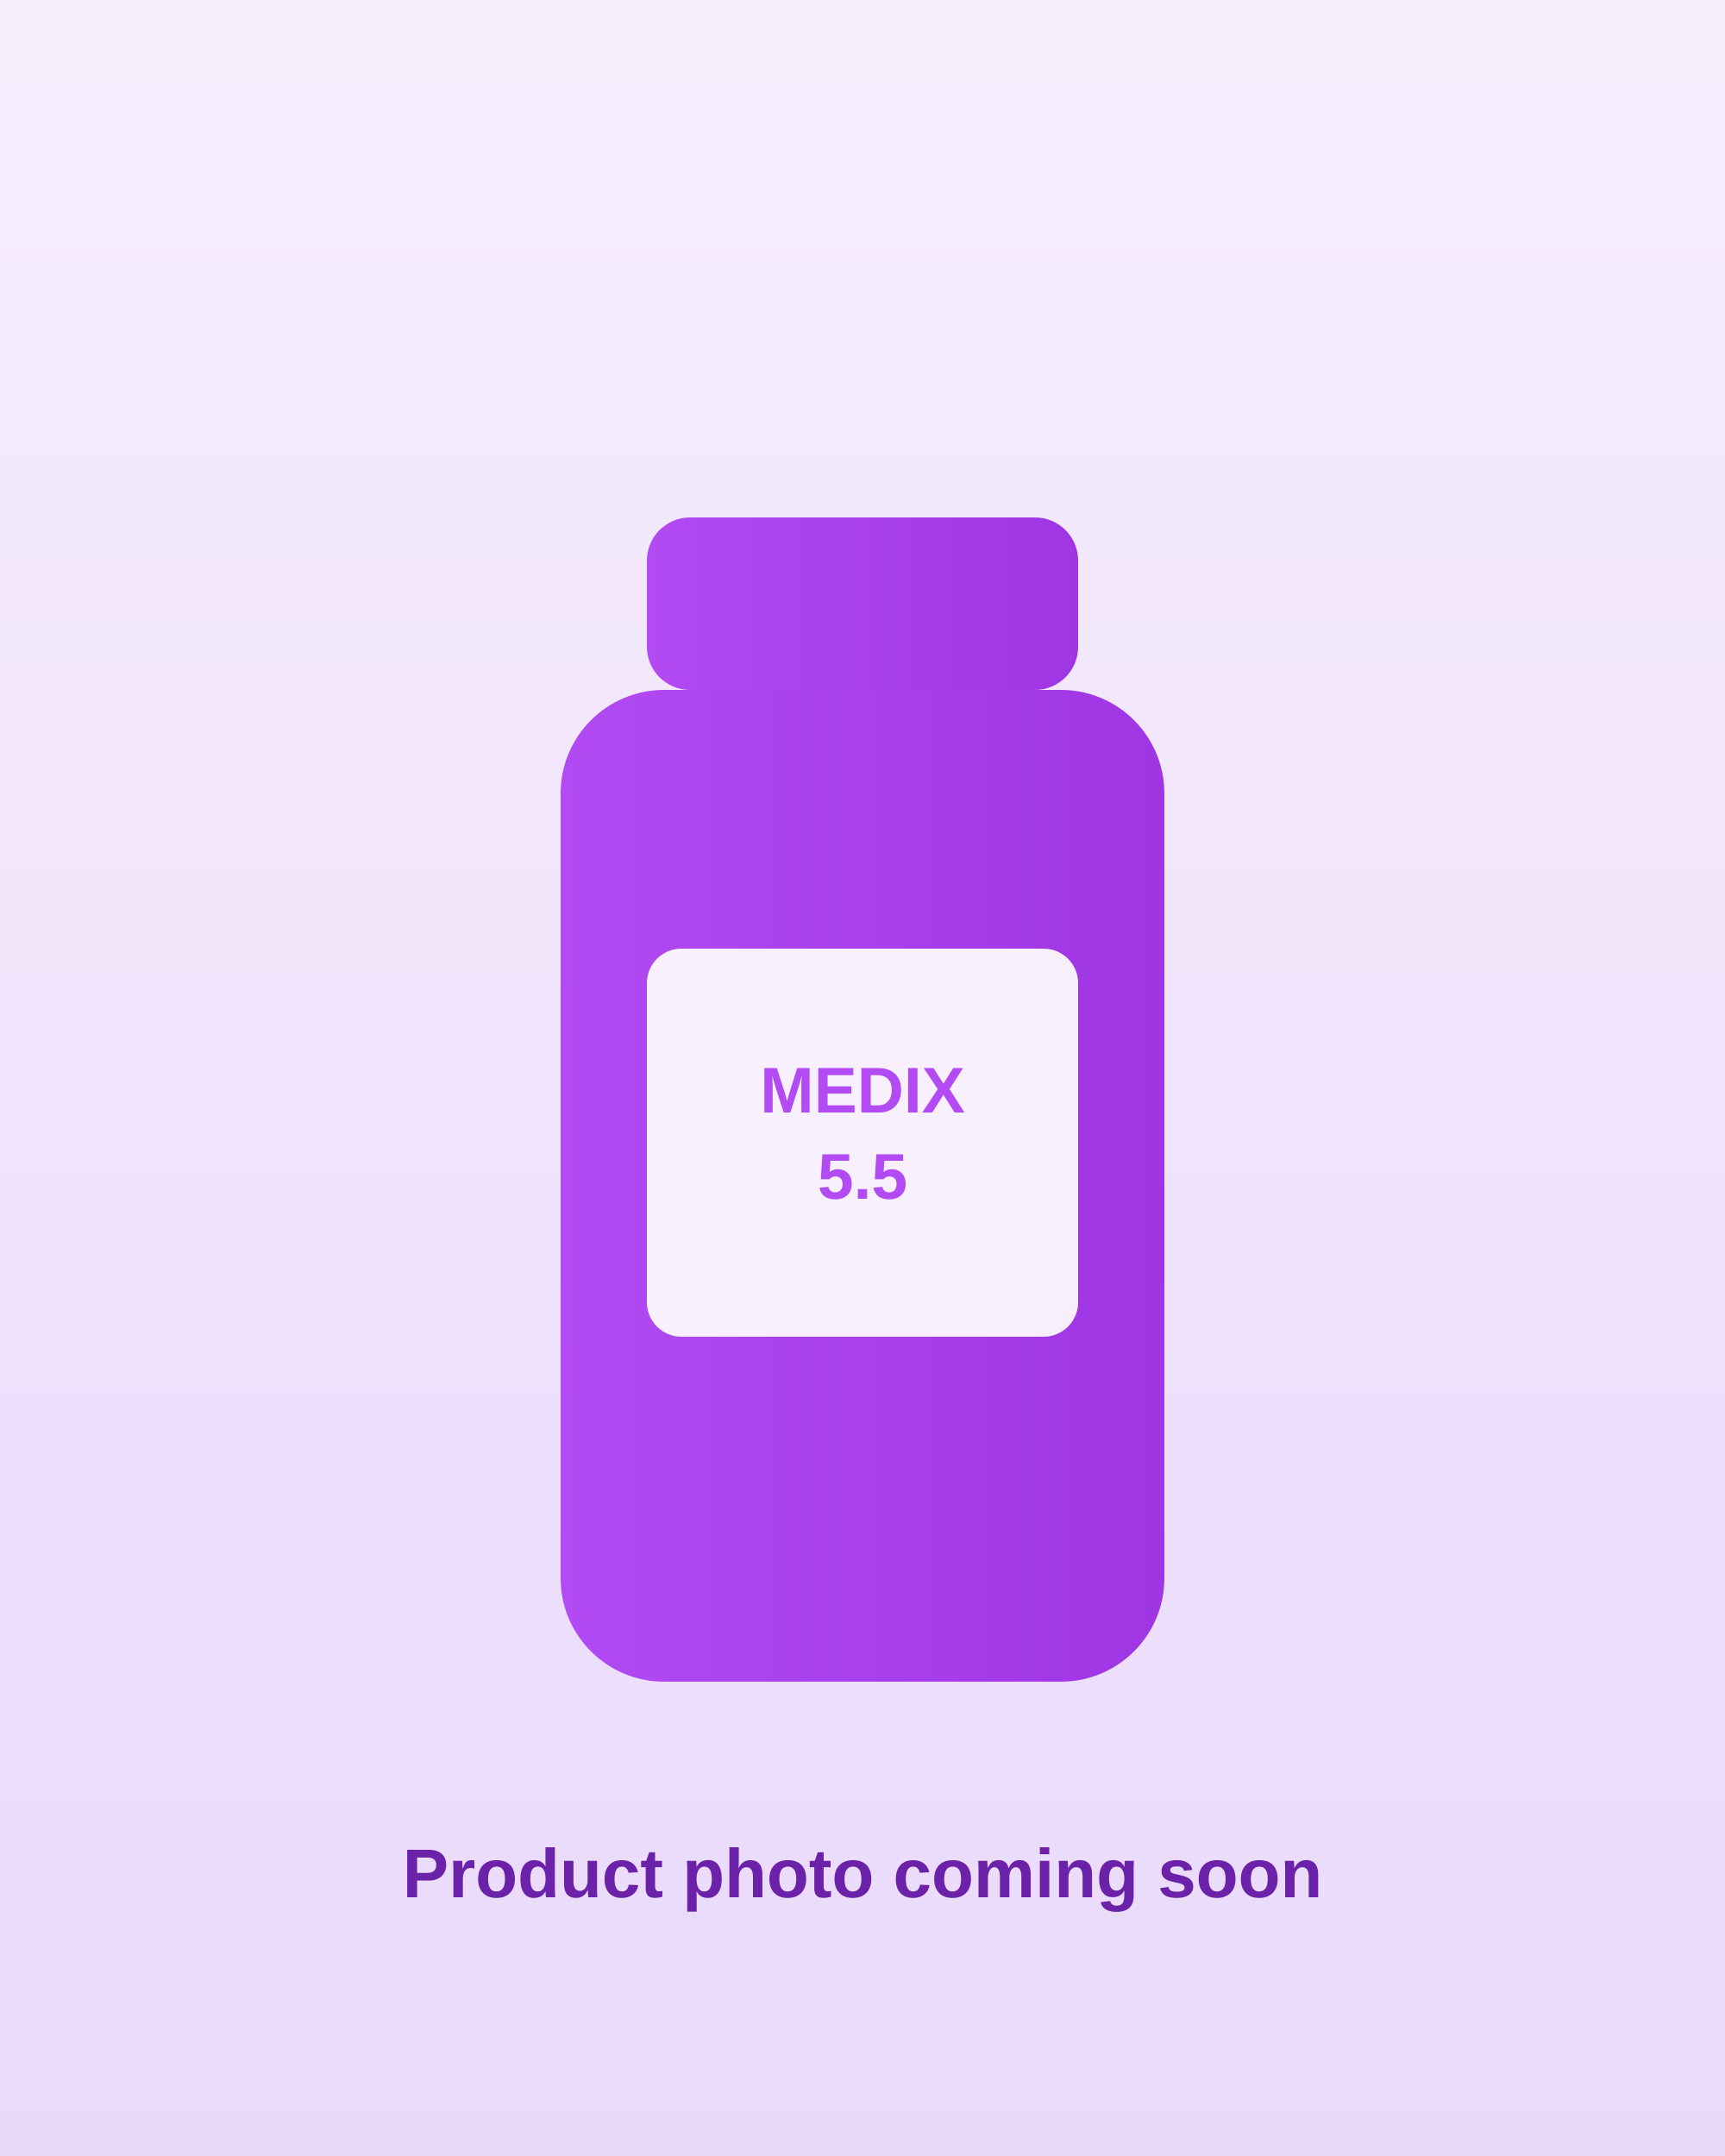
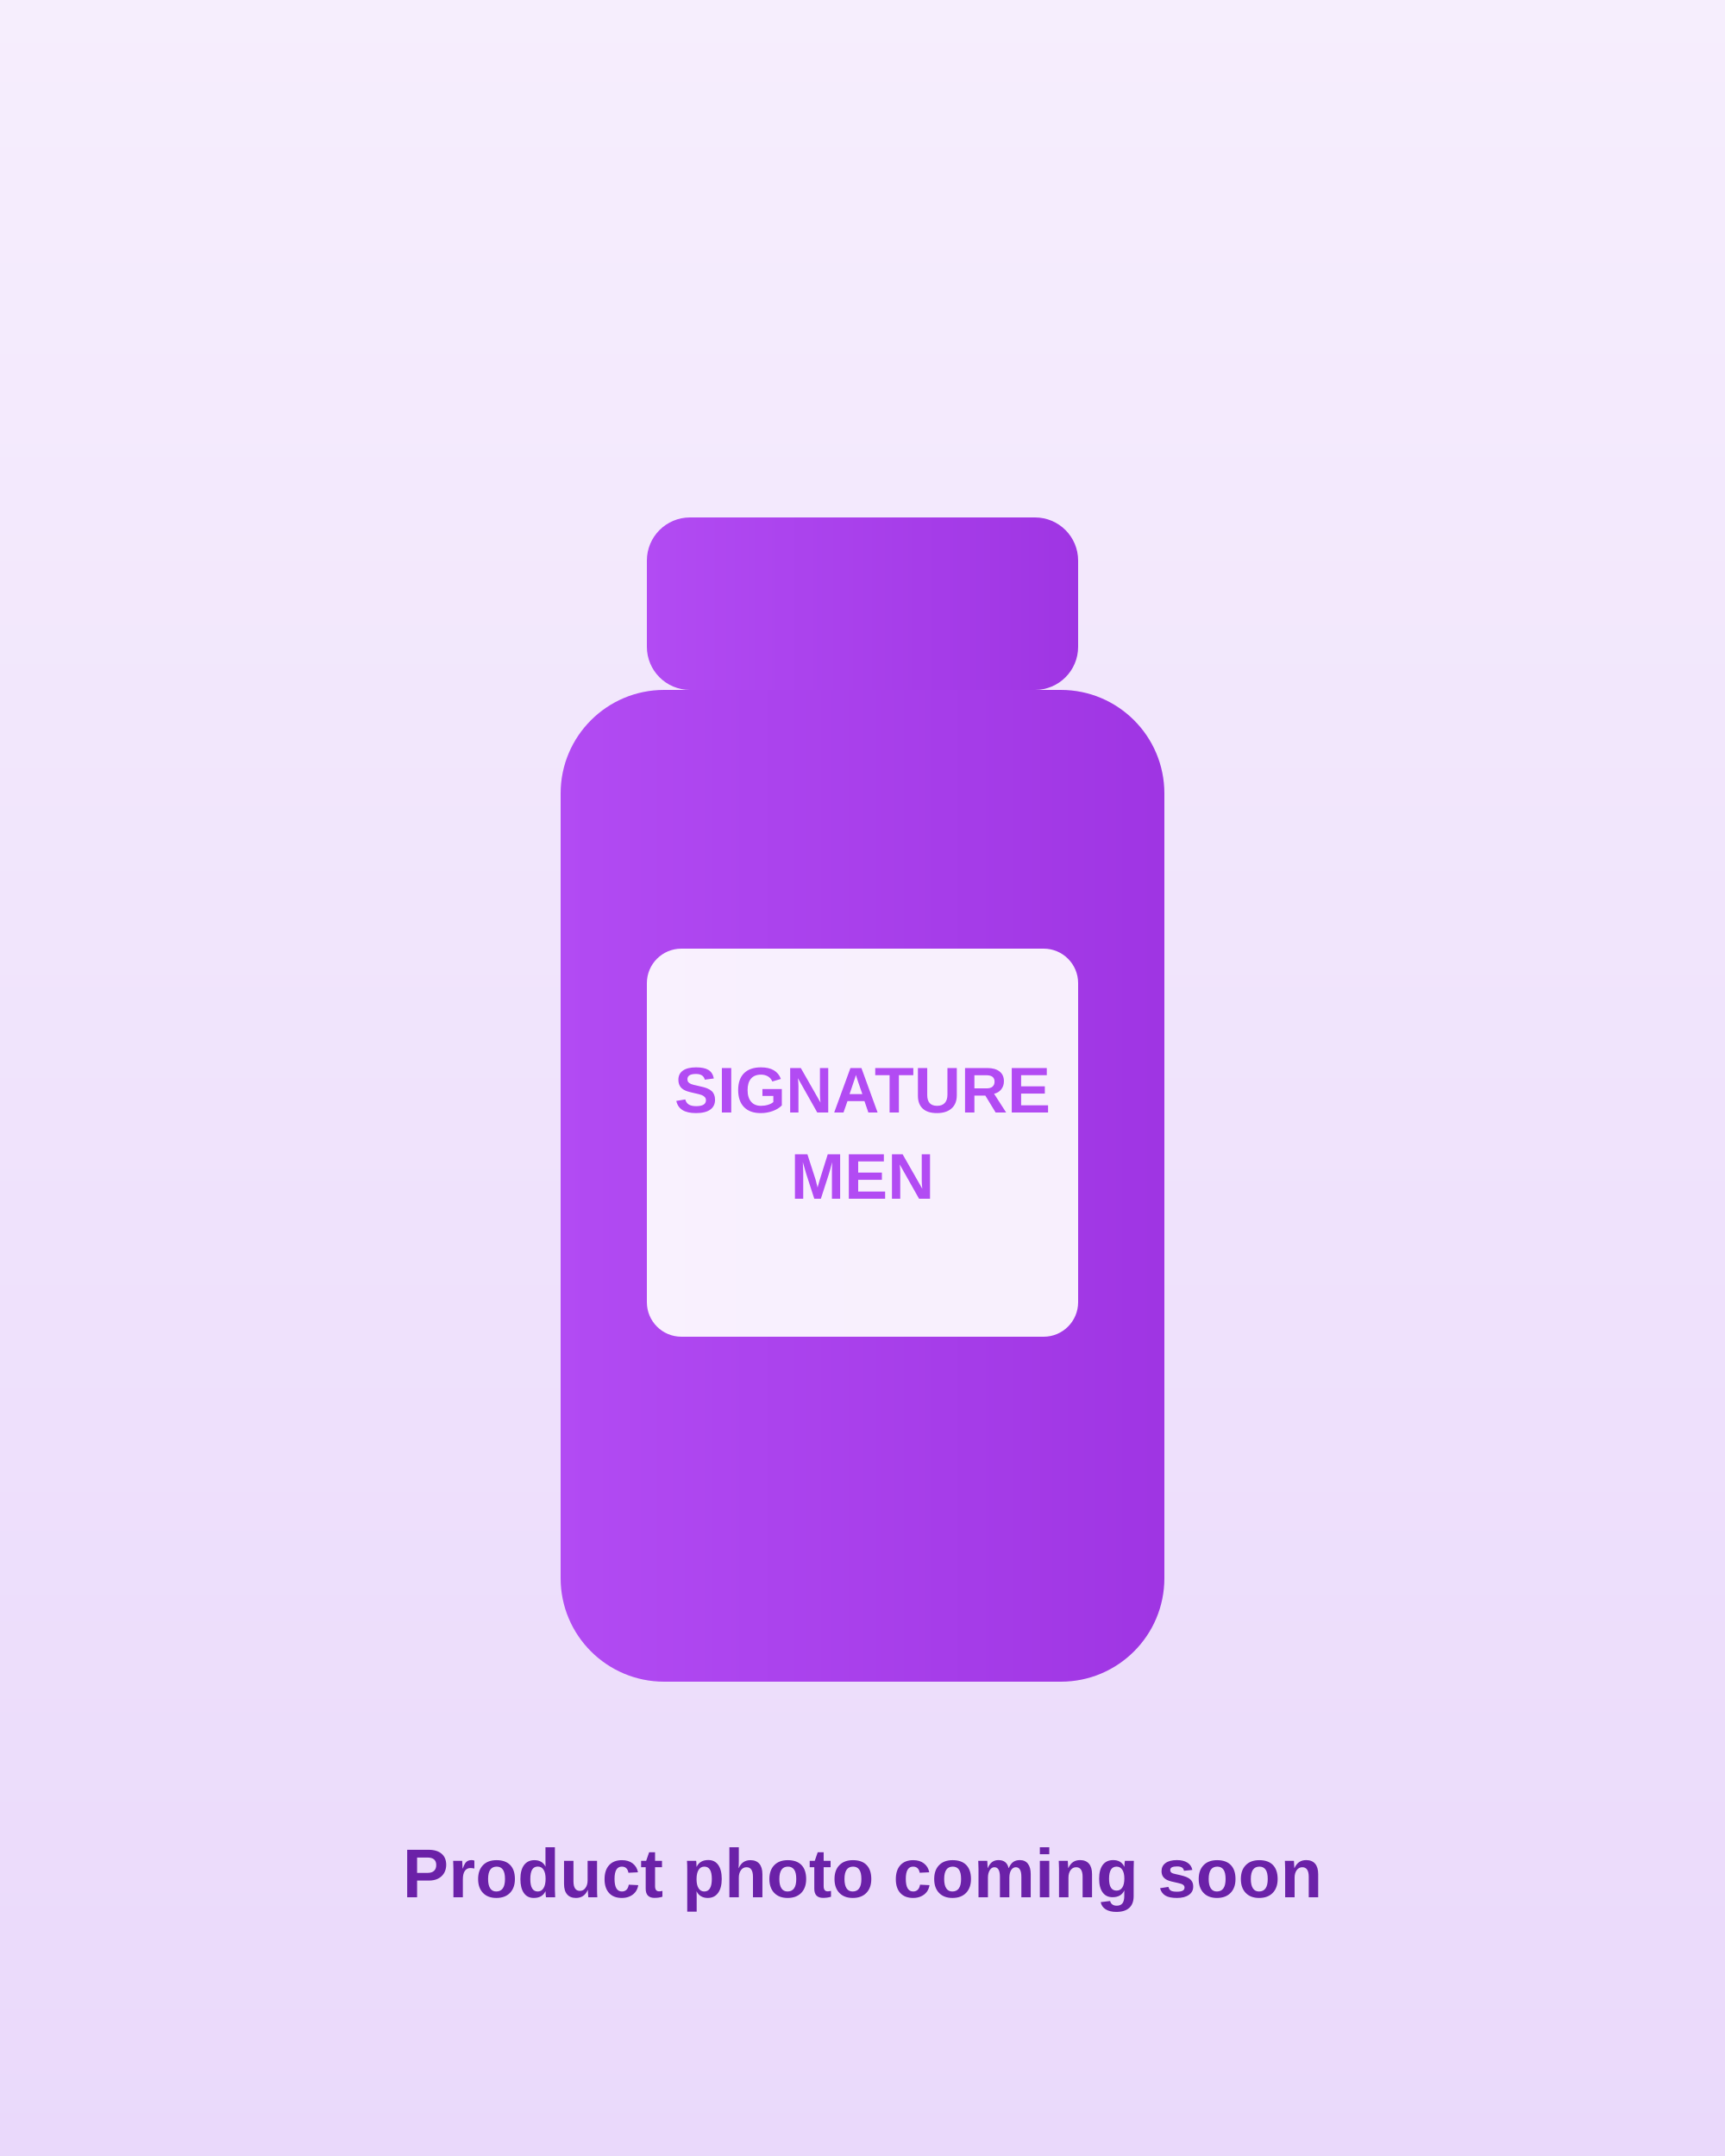
<svg xmlns="http://www.w3.org/2000/svg" viewBox="0 0 400 500" width="400" height="500">
  <defs>
    <linearGradient id="bg" x1="0" y1="0" x2="0" y2="1">
      <stop offset="0%" stop-color="#F6EEFD" />
      <stop offset="100%" stop-color="#EAD9FB" />
    </linearGradient>
    <linearGradient id="bottle" x1="0" y1="0" x2="1" y2="0">
      <stop offset="0%" stop-color="#B24BF3" />
      <stop offset="100%" stop-color="#9f35e3" />
    </linearGradient>
  </defs>
  <rect width="400" height="500" fill="url(#bg)" />
  <rect x="150" y="120" width="100" height="40" rx="10" fill="url(#bottle)" />
  <rect x="130" y="160" width="140" height="230" rx="24" fill="url(#bottle)" />
  <rect x="150" y="220" width="100" height="90" rx="8" fill="#ffffff" opacity="0.92" />
-   <text x="200" y="258" font-family="Arial, sans-serif" font-size="15" font-weight="800" fill="#B24BF3" text-anchor="middle">MEDIX</text>
-   <text x="200" y="278" font-family="Arial, sans-serif" font-size="15" font-weight="800" fill="#B24BF3" text-anchor="middle">5.5</text>
+   <text x="200" y="258" font-family="Arial, sans-serif" font-size="15" font-weight="800" fill="#B24BF3" text-anchor="middle">SIGNATURE</text>
+   <text x="200" y="278" font-family="Arial, sans-serif" font-size="15" font-weight="800" fill="#B24BF3" text-anchor="middle">MEN</text>
  <text x="200" y="440" font-family="Arial, sans-serif" font-size="16" font-weight="700" fill="#6B21A8" text-anchor="middle">Product photo coming soon</text>
</svg>
